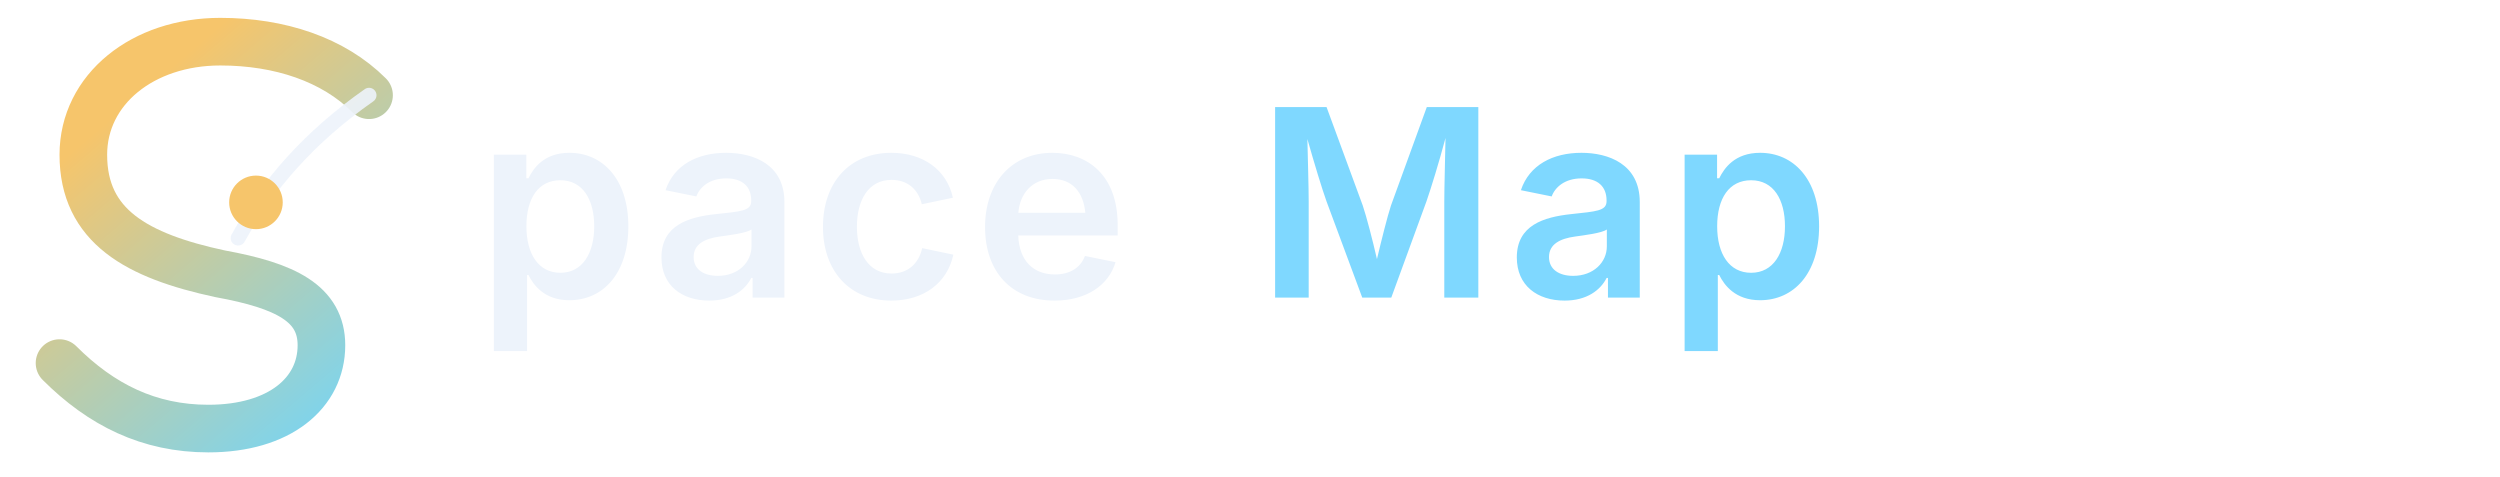
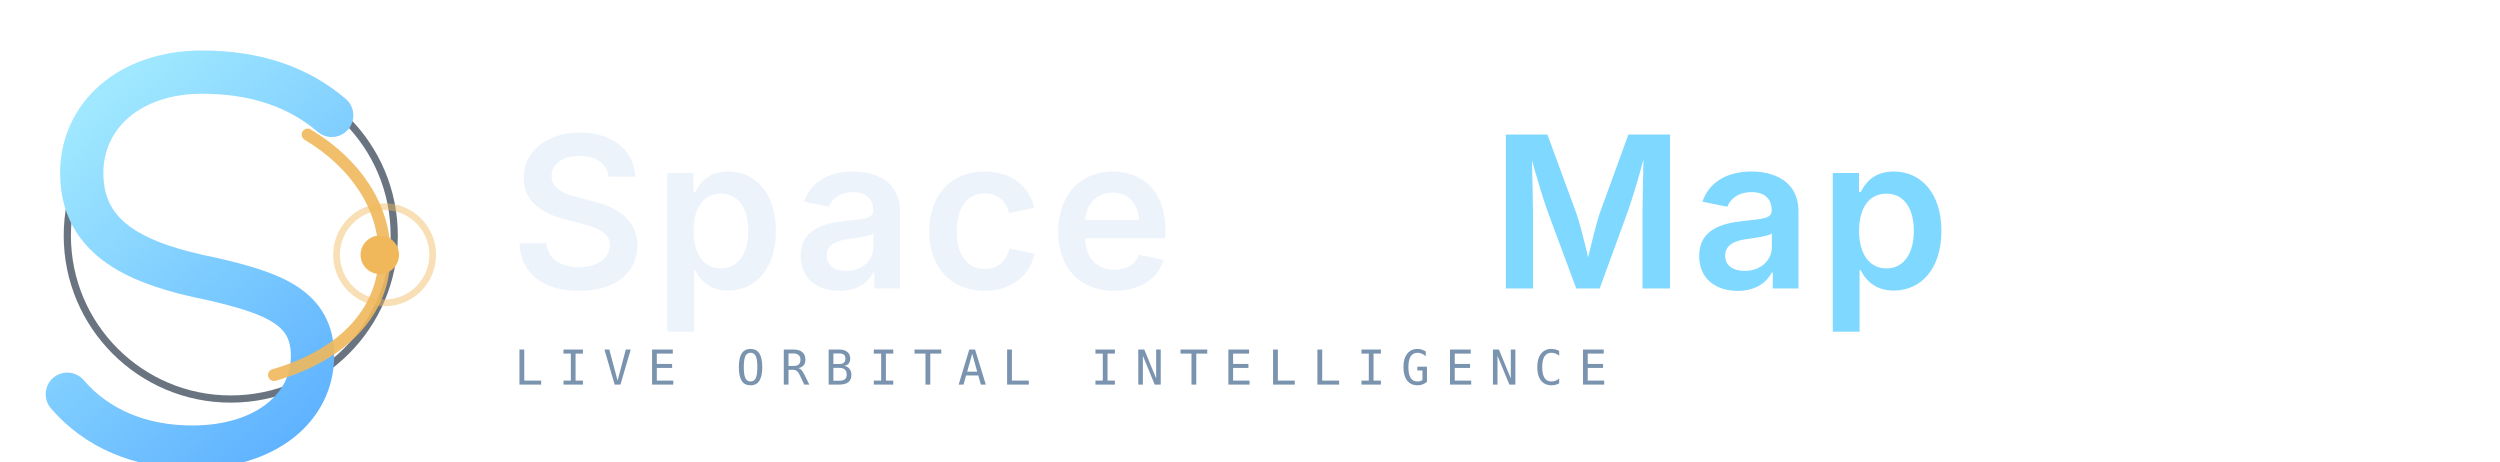
- <svg xmlns="http://www.w3.org/2000/svg" viewBox="0 0 420 80" fill="none">
+ <svg xmlns="http://www.w3.org/2000/svg" viewBox="0 0 520 96" fill="none">
  <defs>
-     <linearGradient id="sweep" x1="18" y1="12" x2="64" y2="66" gradientUnits="userSpaceOnUse">
-       <stop offset="0%" stop-color="#f6c56b" />
-       <stop offset="100%" stop-color="#6dd6ff" />
+     <linearGradient id="sweep" x1="18" y1="10" x2="86" y2="86" gradientUnits="userSpaceOnUse">
+       <stop offset="0%" stop-color="#9fe8ff" />
+       <stop offset="100%" stop-color="#4da3ff" />
    </linearGradient>
  </defs>
-   <g transform="translate(4 5)">
-     <path d="M58 11C52 5 43 2 33 2C20 2 10 10 10 21C10 33 19 38 33 41C44 43 50 46 50 53C50 61 43 67 31 67C21 67 13 63 6 56" fill="none" stroke="url(#sweep)" stroke-width="8" stroke-linecap="round" stroke-linejoin="round" />
-     <path d="M58 11C48 18 41 26 36 35" fill="none" stroke="#edf3fb" stroke-width="2.5" stroke-linecap="round" opacity="0.9" />
-     <circle cx="39" cy="29" r="4.5" fill="#f6c56b" />
+   <g transform="translate(6 8)">
+     <circle cx="42" cy="41" r="34" fill="none" stroke="#1a2a3e" stroke-width="1.5" opacity="0.65" />
+     <path d="M63 16C56 10 47 7 36 7C21 7 11 16 11 28C11 42 23 47 38 50C51 53 59 56 59 66C59 77 49 85 34 85C23 85 14 81 8 74" fill="none" stroke="url(#sweep)" stroke-width="9" stroke-linecap="round" stroke-linejoin="round" />
+     <path d="M58 20C68 26 74 35 74 45C74 57 65 66 51 70" fill="none" stroke="#f0b85b" stroke-width="2.5" stroke-linecap="round" opacity="0.9" />
+     <circle cx="73" cy="45" r="4" fill="#f0b85b" />
+     <circle cx="74" cy="45" r="10" fill="none" stroke="#f0b85b" stroke-width="1.4" opacity="0.45" />
  </g>
-   <text x="80" y="50" fill="#edf3fb" font-family="'Space Grotesk', 'Inter', sans-serif" font-size="44" font-weight="600" letter-spacing="1.6">pace</text>
-   <text x="211" y="50" fill="#7fd8ff" font-family="'Space Grotesk', 'Inter', sans-serif" font-size="44" font-weight="600" letter-spacing="1.6">Map</text>
+   <text x="106" y="60" fill="#edf3fb" font-family="'Space Grotesk', 'Inter', sans-serif" font-size="44" font-weight="600" letter-spacing="1.2">Space</text>
+   <text x="310" y="60" fill="#7fd8ff" font-family="'Space Grotesk', 'Inter', sans-serif" font-size="44" font-weight="600" letter-spacing="1.2">Map</text>
+   <text x="107" y="80" fill="#7a93af" font-family="'JetBrains Mono', monospace" font-size="10" letter-spacing="3.2">LIVE ORBITAL INTELLIGENCE</text>
</svg>
